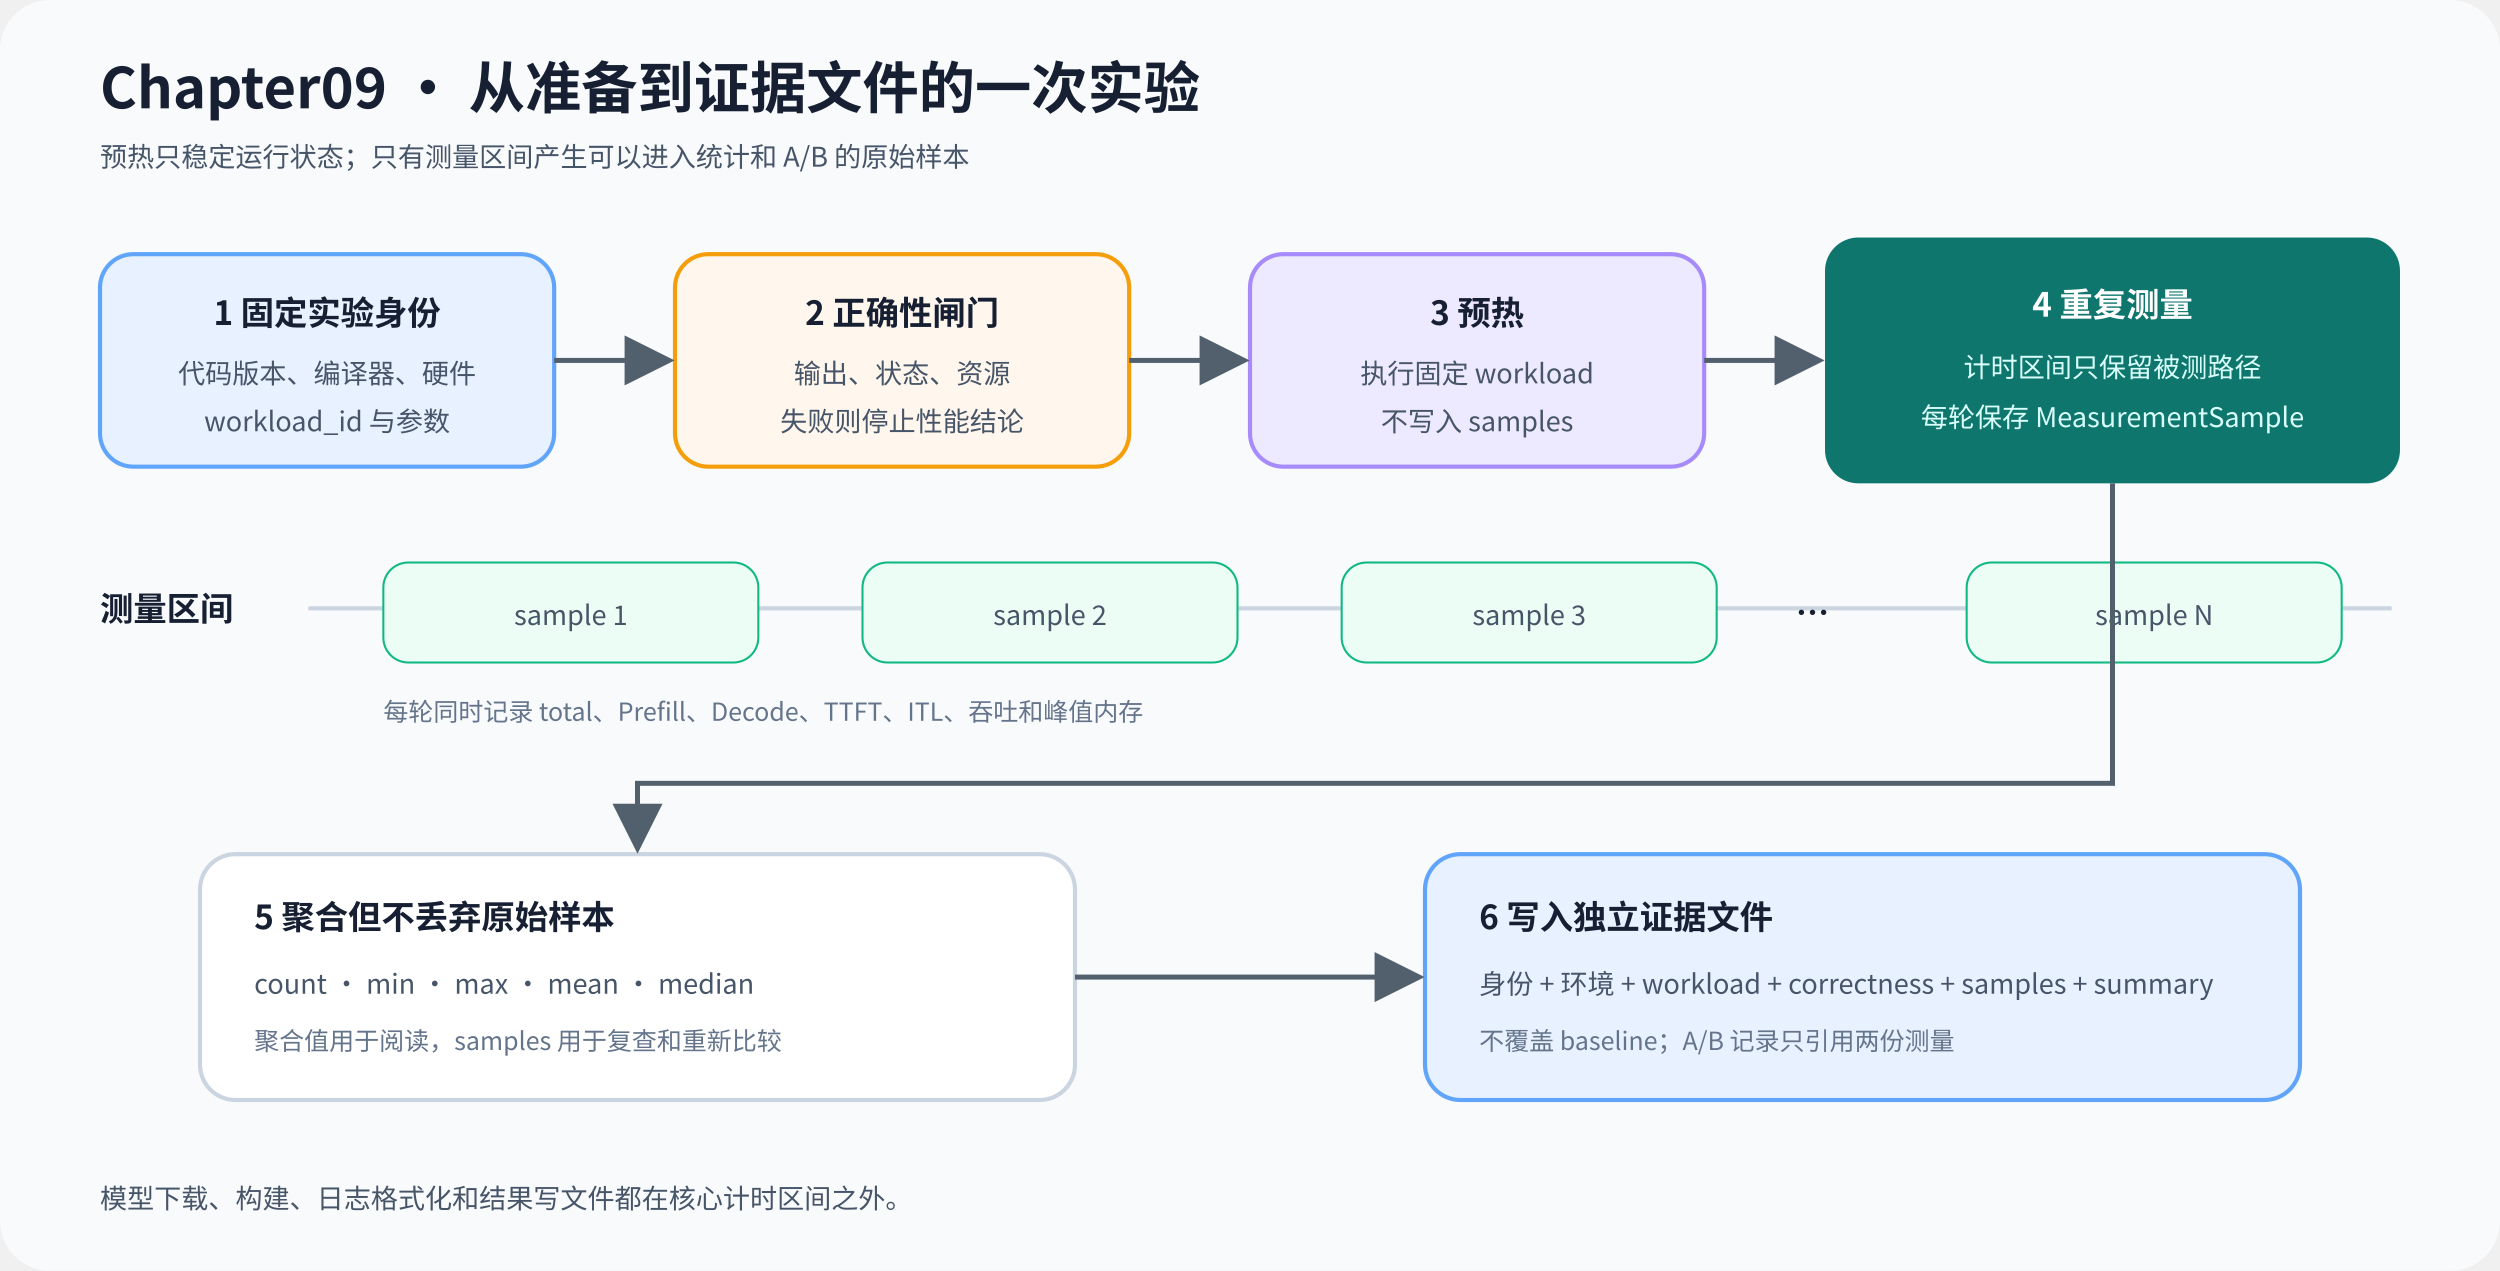
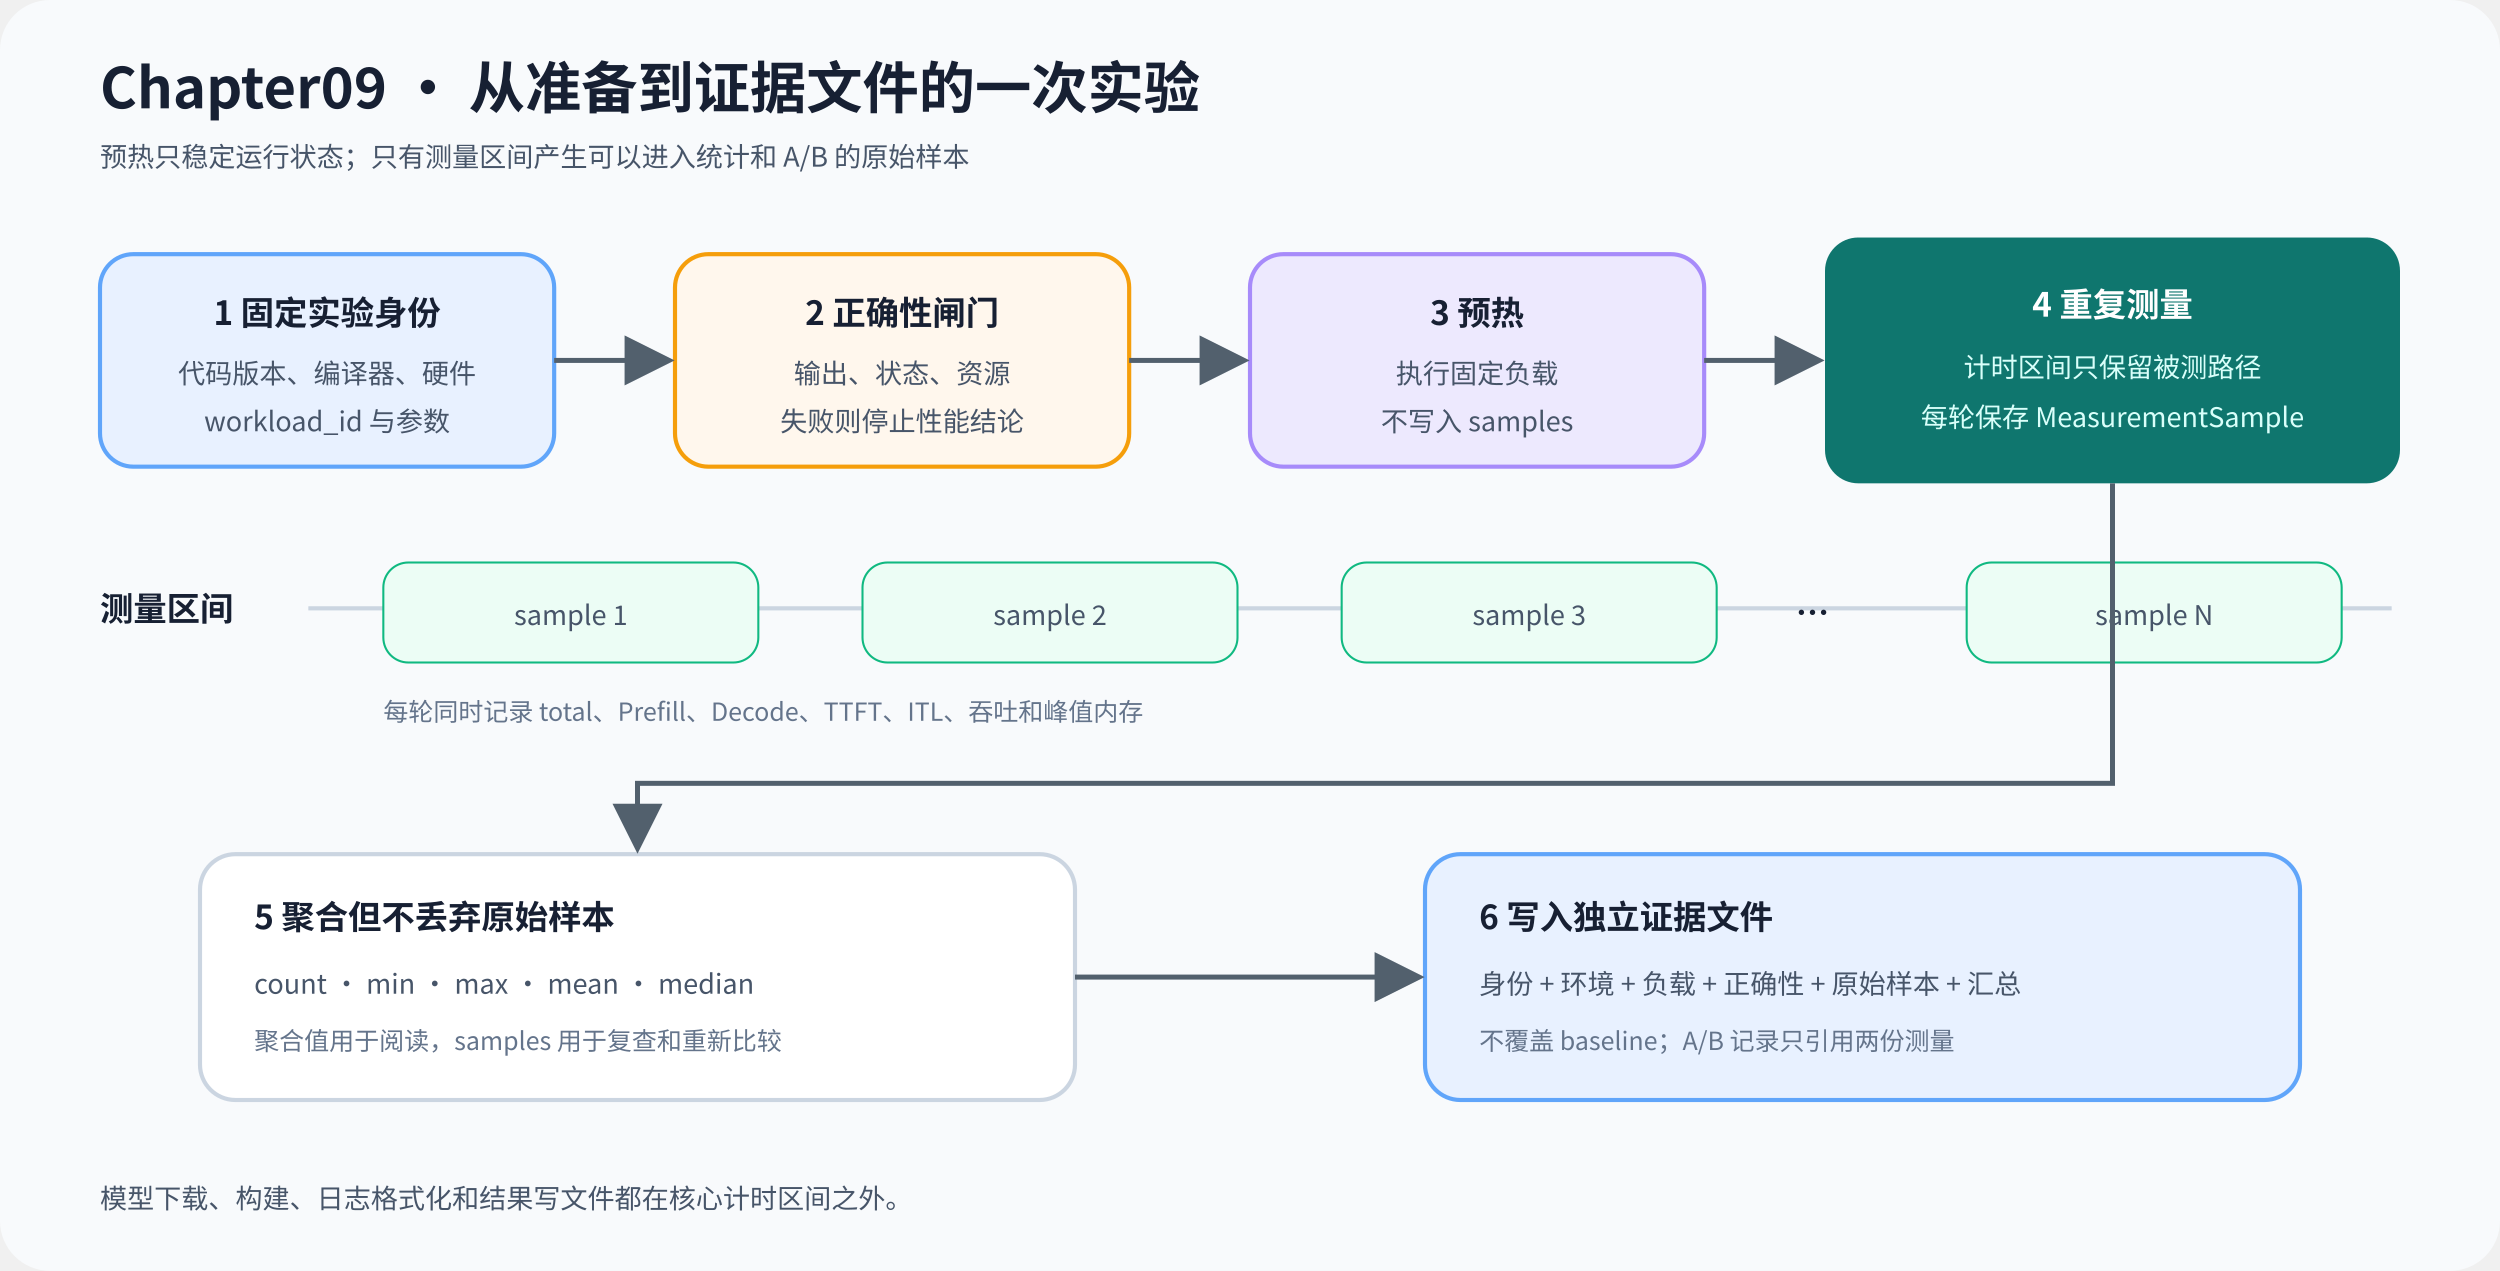
<svg xmlns="http://www.w3.org/2000/svg" viewBox="0 0 1200 610" role="img" aria-labelledby="title desc">
  <defs>
    <marker id="arrow" markerWidth="10" markerHeight="10" refX="8" refY="5" orient="auto">
      <path d="M0 0L10 5L0 10Z" fill="#52606d" />
    </marker>
    <style>
      text { font-family: "Noto Sans CJK SC", "Droid Sans Fallback", sans-serif; }
      .title { font-size: 27px; font-weight: 700; fill: #172033; }
      .label { font-size: 16px; font-weight: 700; fill: #172033; }
      .text { font-size: 13px; fill: #475569; }
      .small { font-size: 12px; fill: #64748b; }
      .line { fill: none; stroke: #52606d; stroke-width: 2.4; marker-end: url(#arrow); }
    </style>
  </defs>
  <rect width="1200" height="610" rx="24" fill="#f8fafc" />
  <text x="48" y="52" class="title">Chapter09 · 从准备到证据文件的一次实验</text>
  <text x="48" y="80" class="text">预热只稳定运行状态；只有测量区间产生可以进入统计和 A/B 的原始样本</text>
  <rect x="48" y="122" width="218" height="102" rx="16" fill="#e8f1ff" stroke="#60a5fa" stroke-width="2" />
  <text x="157" y="156" text-anchor="middle" class="label">1 固定实验身份</text>
  <text x="157" y="184" text-anchor="middle" class="text">代码版本、编译器、硬件</text>
  <text x="157" y="207" text-anchor="middle" class="text">workload_id 与参数</text>
  <rect x="324" y="122" width="218" height="102" rx="16" fill="#fff7ed" stroke="#f59e0b" stroke-width="2" />
  <text x="433" y="156" text-anchor="middle" class="label">2 正确性闸门</text>
  <text x="433" y="184" text-anchor="middle" class="text">输出、状态、资源</text>
  <text x="433" y="207" text-anchor="middle" class="text">失败则停止性能结论</text>
  <rect x="600" y="122" width="218" height="102" rx="16" fill="#ede9fe" stroke="#a78bfa" stroke-width="2" />
  <text x="709" y="156" text-anchor="middle" class="label">3 预热</text>
-   <text x="709" y="184" text-anchor="middle" class="text">执行固定 workload</text>
+   <text x="709" y="184" text-anchor="middle" class="text">执行固定负载</text>
  <text x="709" y="207" text-anchor="middle" class="text">不写入 samples</text>
  <rect x="876" y="114" width="276" height="118" rx="16" fill="#0f766e" />
  <text x="1014" y="152" text-anchor="middle" font-size="16" font-weight="700" fill="#fff">4 重复测量</text>
  <text x="1014" y="181" text-anchor="middle" font-size="13" fill="#d9fffa">计时区间只保留被测路径</text>
  <text x="1014" y="205" text-anchor="middle" font-size="13" fill="#d9fffa">每轮保存 MeasurementSample</text>
  <path d="M266 173H319" class="line" />
  <path d="M542 173H595" class="line" />
  <path d="M818 173H871" class="line" />
  <text x="48" y="298" class="label">测量区间</text>
  <line x1="148" y1="292" x2="1148" y2="292" stroke="#cbd5e1" stroke-width="2" />
  <g text-anchor="middle">
    <rect x="184" y="270" width="180" height="48" rx="12" fill="#ecfdf5" stroke="#10b981" />
    <text x="274" y="300" class="text">sample 1</text>
    <rect x="414" y="270" width="180" height="48" rx="12" fill="#ecfdf5" stroke="#10b981" />
    <text x="504" y="300" class="text">sample 2</text>
    <rect x="644" y="270" width="180" height="48" rx="12" fill="#ecfdf5" stroke="#10b981" />
    <text x="734" y="300" class="text">sample 3</text>
    <text x="870" y="300" class="label">…</text>
    <rect x="944" y="270" width="180" height="48" rx="12" fill="#ecfdf5" stroke="#10b981" />
    <text x="1034" y="300" class="text">sample N</text>
  </g>
  <text x="184" y="346" class="small">每轮同时记录 total、Prefill、Decode、TTFT、ITL、吞吐和峰值内存</text>
  <rect x="96" y="410" width="420" height="118" rx="17" fill="#fff" stroke="#cbd5e1" stroke-width="2" />
  <text x="122" y="446" class="label">5 聚合但不丢弃原始样本</text>
  <text x="122" y="477" class="text">count · min · max · mean · median</text>
  <text x="122" y="504" class="small">聚合值用于阅读，samples 用于复查和重新比较</text>
  <rect x="684" y="410" width="420" height="118" rx="17" fill="#e8f1ff" stroke="#60a5fa" stroke-width="2" />
  <text x="710" y="446" class="label">6 写入独立证据文件</text>
-   <text x="710" y="477" class="text">身份 + 环境 + workload + correctness + samples + summary</text>
+   <text x="710" y="477" class="text">身份 + 环境 + 负载 + 正确性 + 原始样本 + 汇总</text>
  <text x="710" y="504" class="small">不覆盖 baseline；A/B 记录只引用两份测量</text>
  <path d="M1014 232V376H306V405" class="line" />
  <path d="M516 469H679" class="line" />
  <text x="48" y="580" class="text">模型下载、构建、日志格式化和结果写文件都在核心计时区间之外。</text>
</svg>
